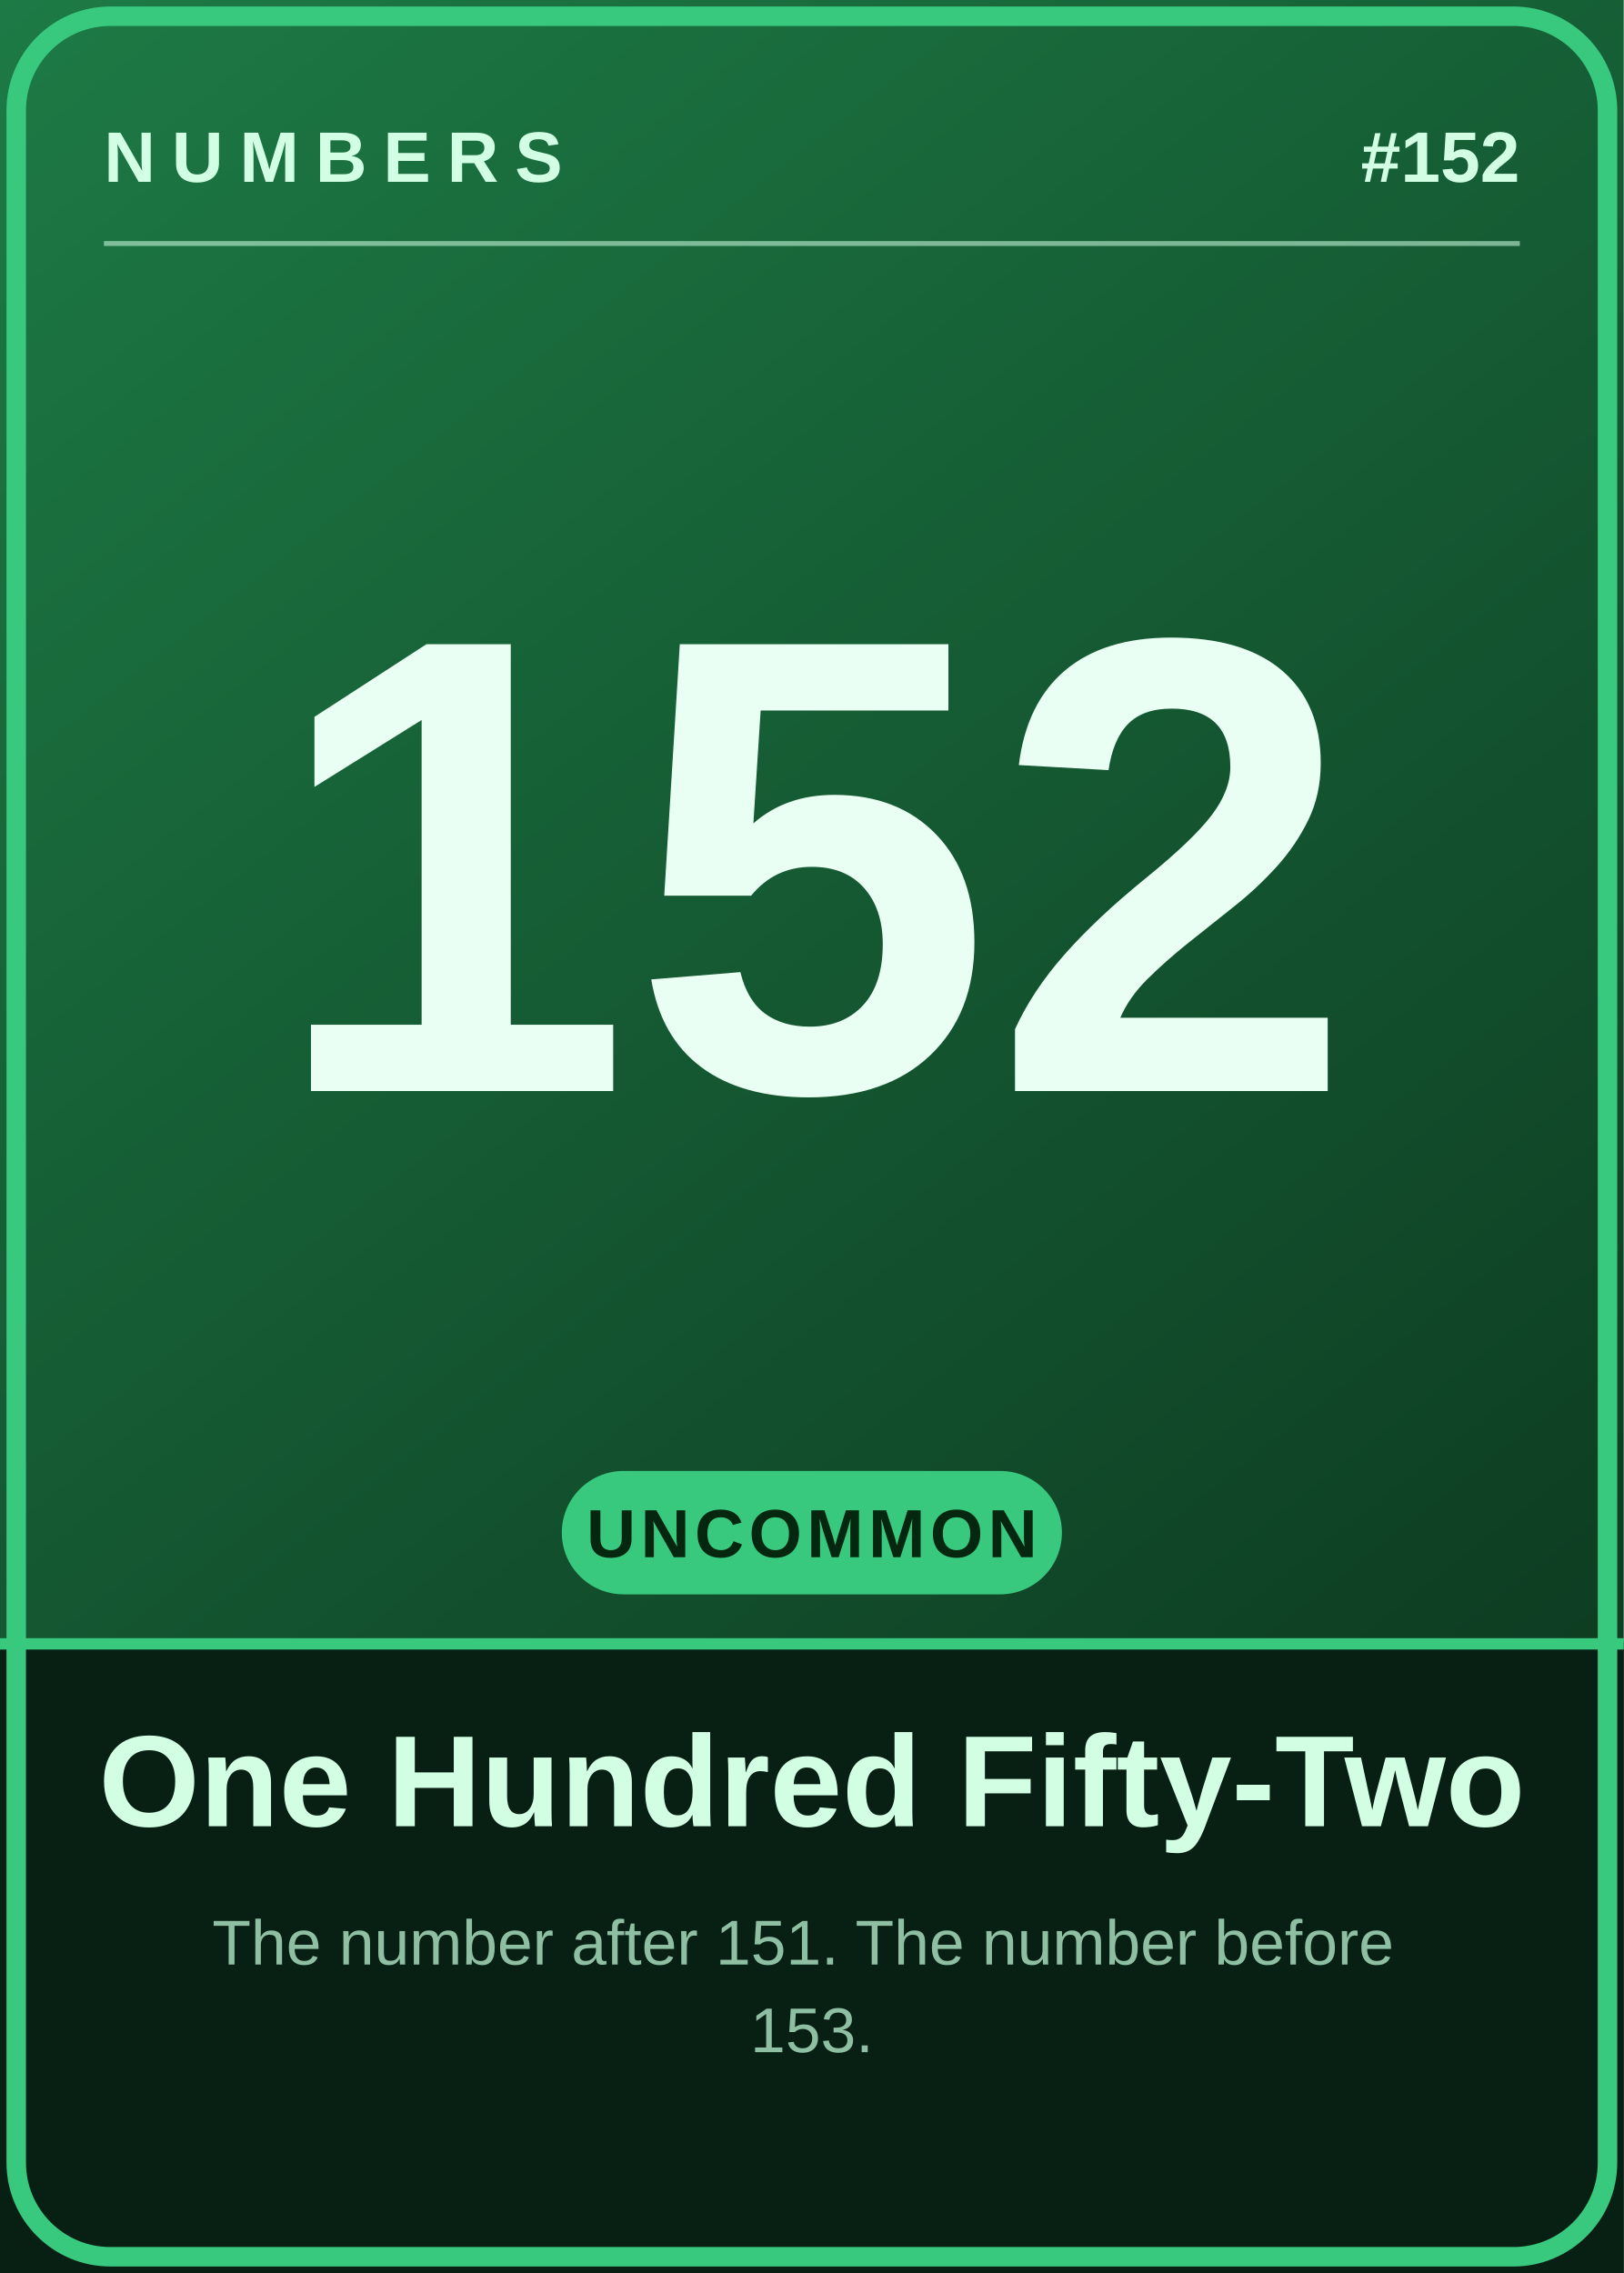
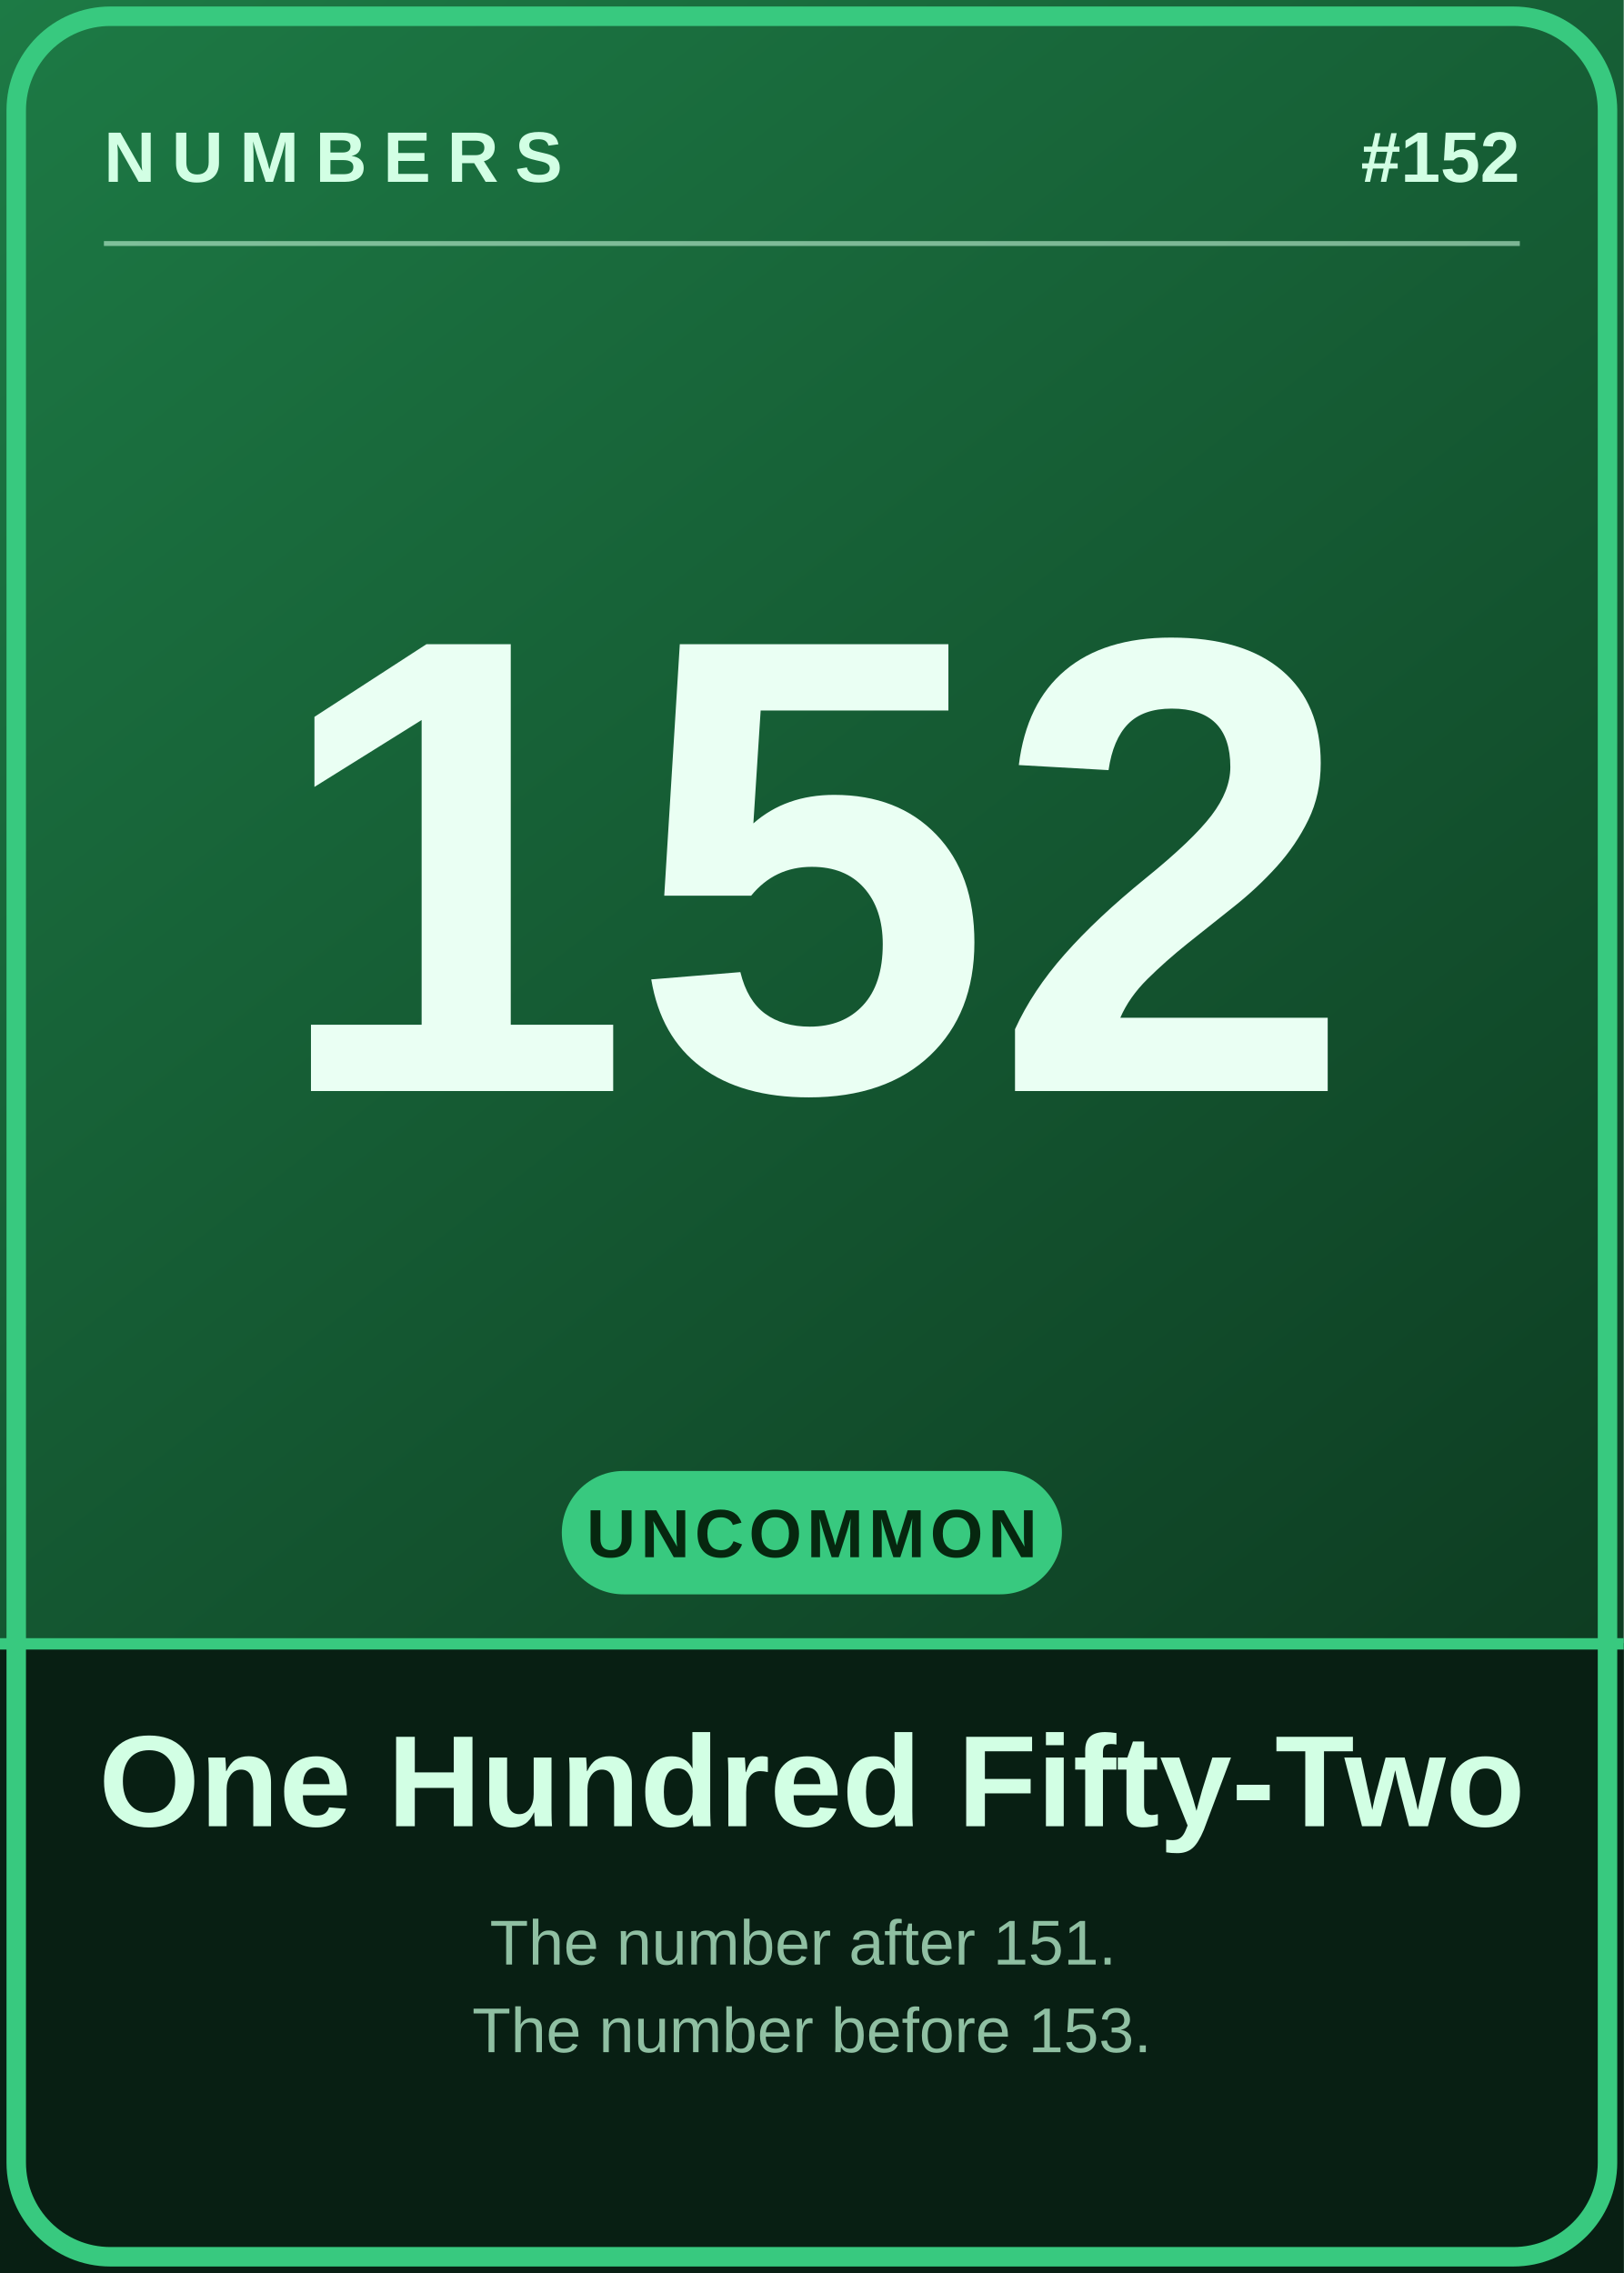
<svg xmlns="http://www.w3.org/2000/svg" viewBox="0 0 1000 1400">
  <defs>
    <linearGradient id="bg" x1="0" y1="0" x2="0.55" y2="1">
      <stop offset="0" stop-color="#1d7a45" />
      <stop offset="1" stop-color="#0d3b21" />
    </linearGradient>
  </defs>
  <rect width="1000" height="1400" fill="url(#bg)" />
  <rect y="1012" width="1000" height="388" fill="#081f13" />
  <text x="500" y="528" dy="0.36em" text-anchor="middle" font-family="Arial, Helvetica, sans-serif" font-weight="900" font-size="400" fill="#eafff3">152</text>
  <text x="64" y="112" font-family="Arial, Helvetica, sans-serif" font-weight="700" font-size="44" letter-spacing="10" fill="#d2ffe4">NUMBERS</text>
  <text x="936" y="112" text-anchor="end" font-family="Arial, Helvetica, sans-serif" font-weight="700" font-size="44" fill="#d2ffe4">#152</text>
  <line x1="64" y1="150" x2="936" y2="150" stroke="#d2ffe4" stroke-width="3" opacity="0.55" />
  <rect x="346" y="906" width="308" height="76" rx="38" fill="#38c97f" />
  <text x="500" y="944" dy="0.36em" text-anchor="middle" font-family="Arial, Helvetica, sans-serif" font-weight="700" font-size="42" letter-spacing="3" fill="#06270f">UNCOMMON</text>
  <rect y="1009" width="1000" height="7" fill="#38c97f" />
  <text x="500" y="1096" dy="0.36em" text-anchor="middle" font-family="Arial, Helvetica, sans-serif" font-weight="700" font-size="80" fill="#d2ffe4">One Hundred Fifty-Two</text>
  <text y="1210" font-family="Arial, Helvetica, sans-serif" font-size="39" fill="#8fbfa2" text-anchor="middle">
-     <tspan x="500" dy="0">The number after 151. The number before</tspan>
-     <tspan x="500" dy="54">153.</tspan>
+     <tspan x="500" dy="0" font-size="39">The number after 151.</tspan>
+     <tspan x="500" dy="54" font-size="39">The number before 153.</tspan>
  </text>
  <rect x="10" y="10" width="980" height="1380" rx="58" fill="none" stroke="#38c97f" stroke-width="12" />
</svg>
